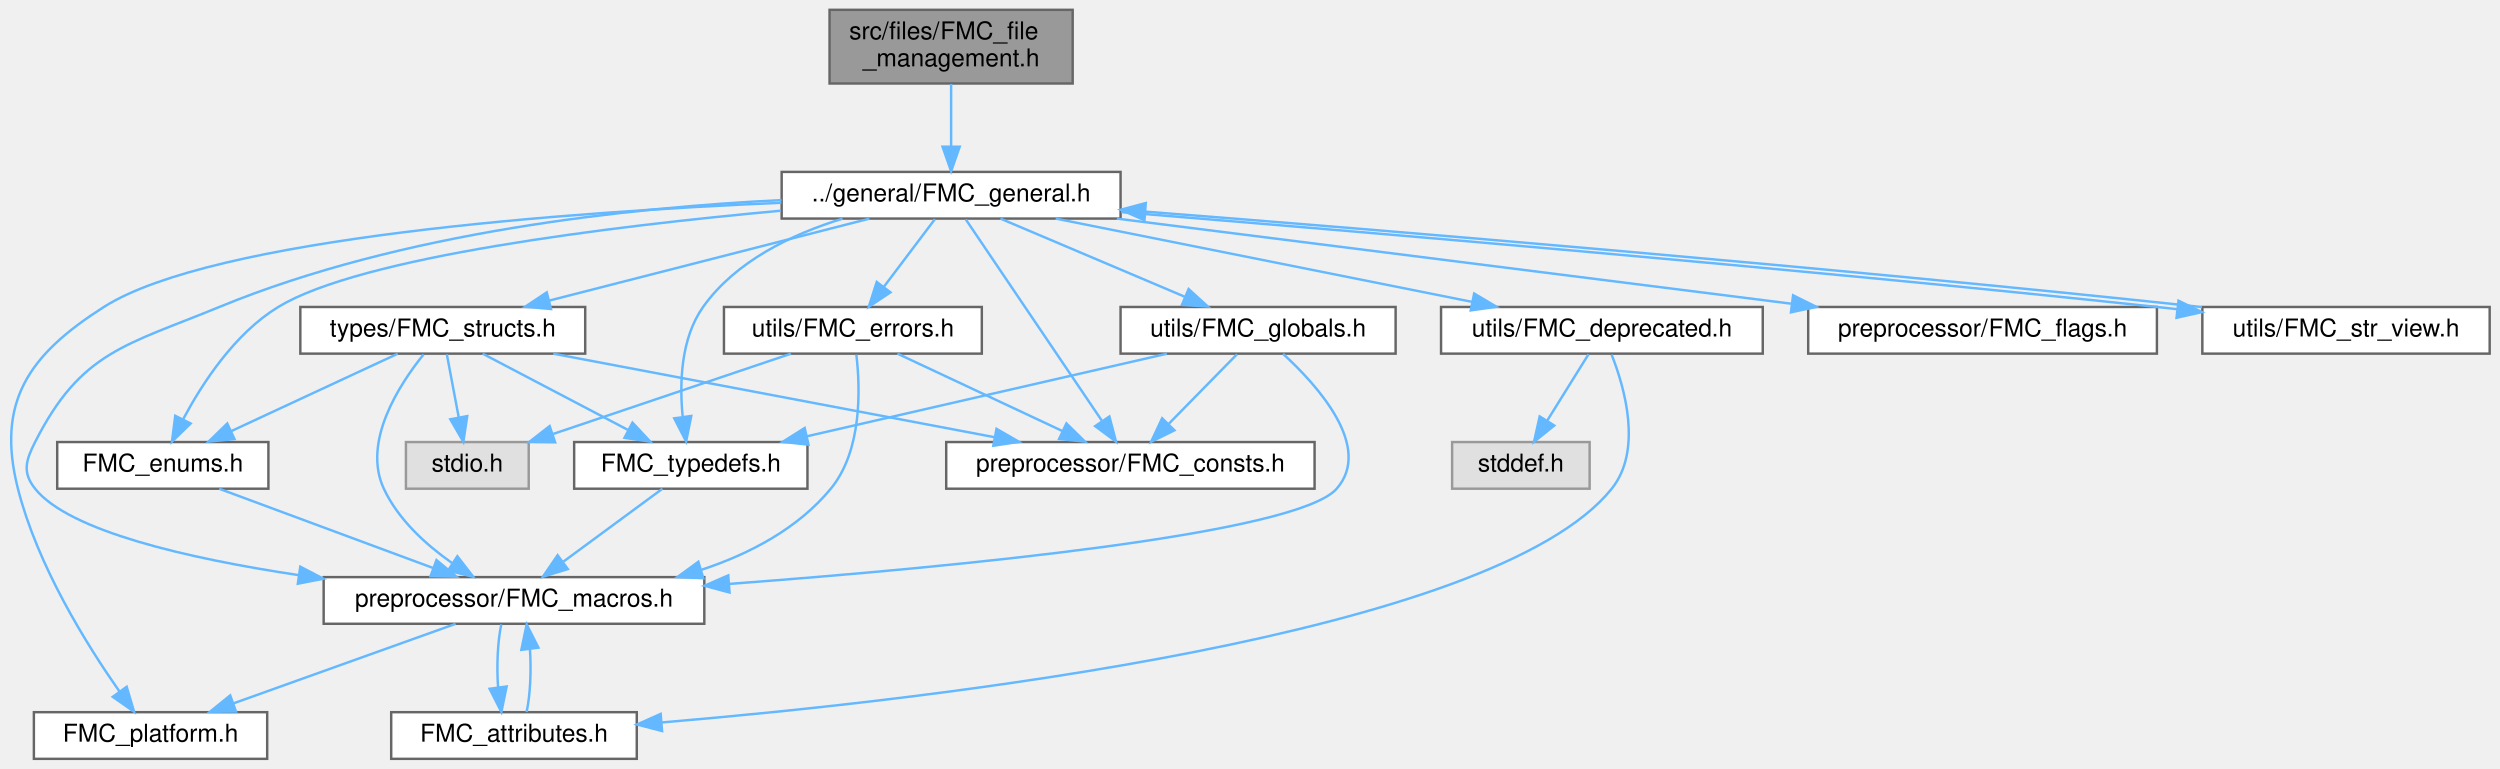
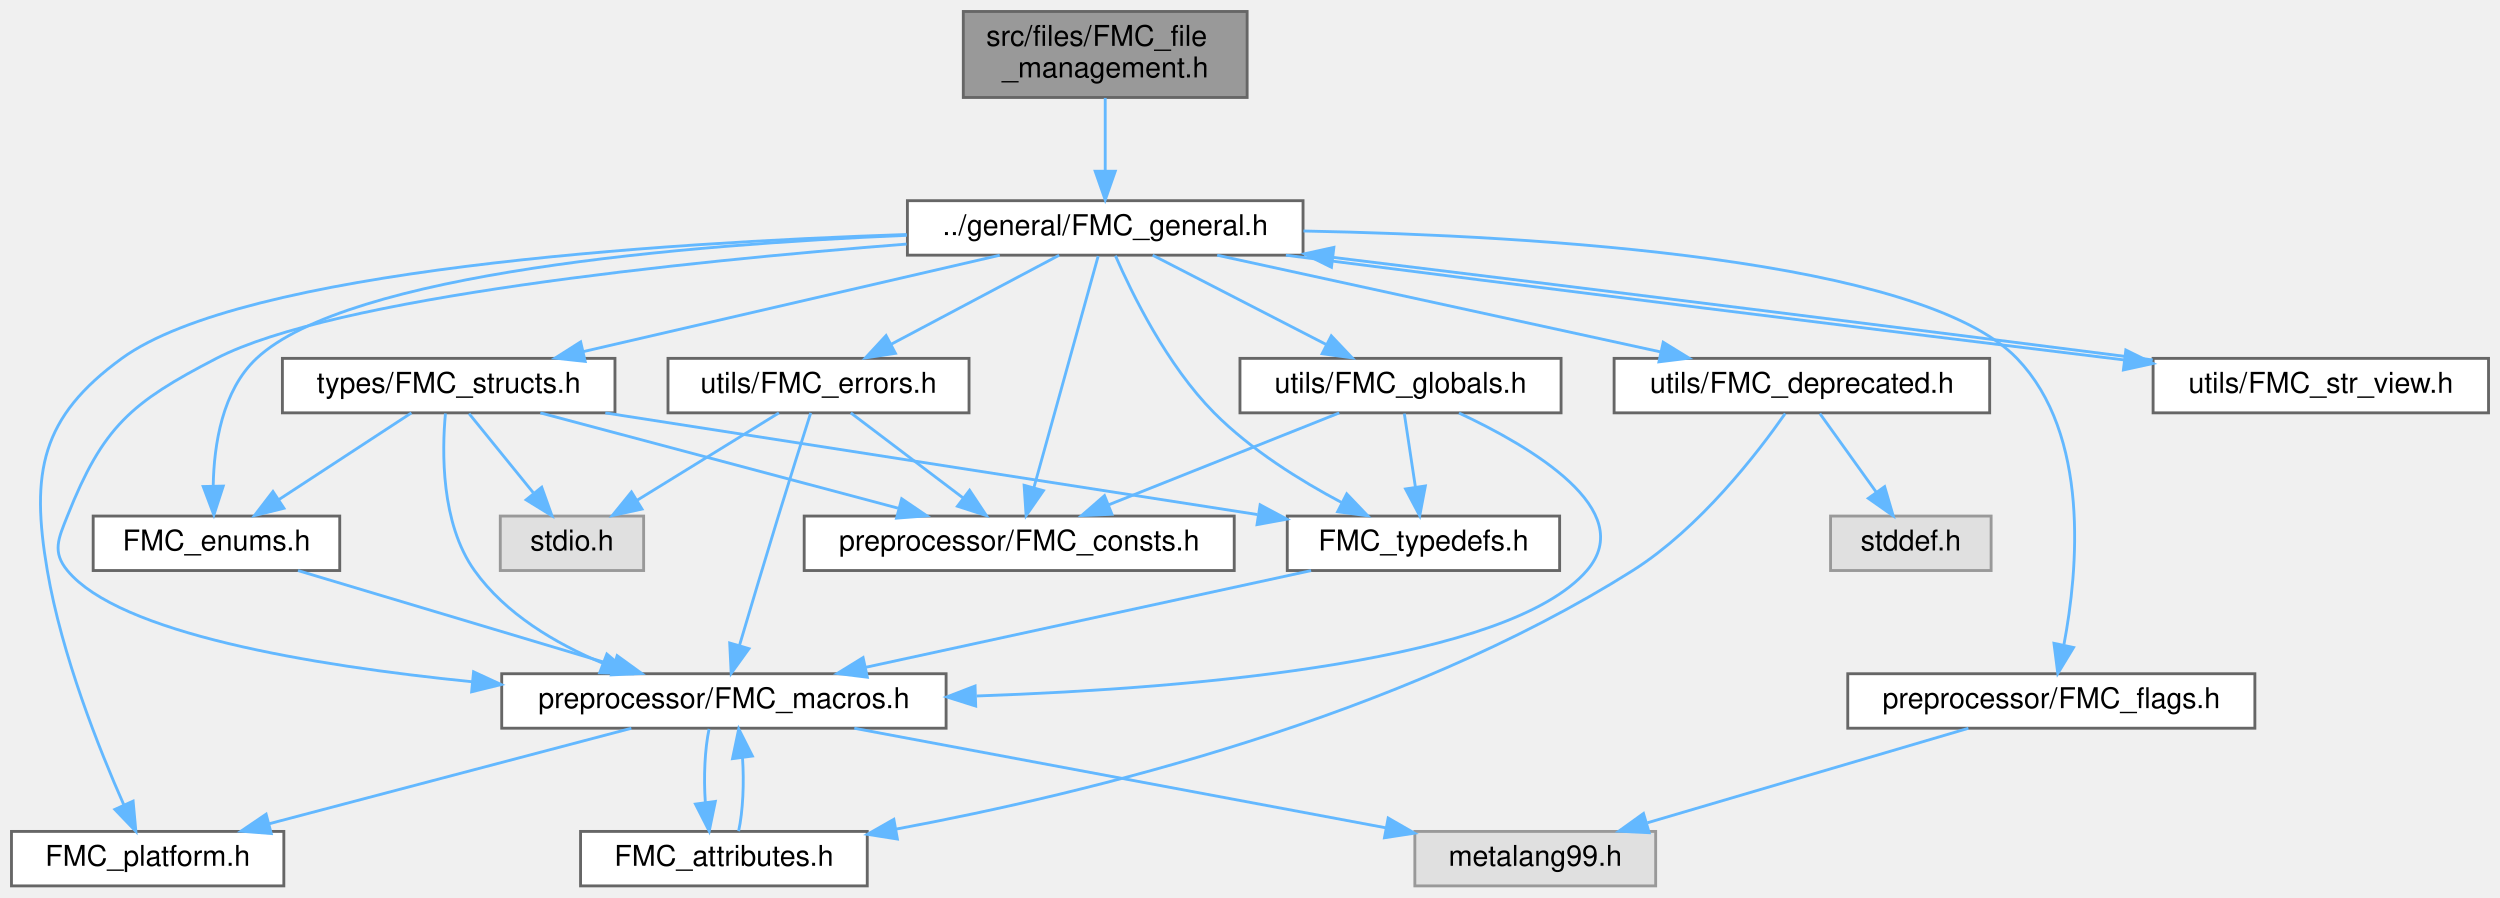
- <svg xmlns="http://www.w3.org/2000/svg" xmlns:xlink="http://www.w3.org/1999/xlink" width="1018pt" height="313pt" viewBox="0.00 0.00 1017.59 313.00">
+ <svg xmlns="http://www.w3.org/2000/svg" xmlns:xlink="http://www.w3.org/1999/xlink" width="872pt" height="313pt" viewBox="0.00 0.00 872.00 313.00">
  <g id="graph0" class="graph" transform="scale(1 1) rotate(0) translate(4 309)">
    <g id="node1" class="node">
      <g id="a_node1">
        <a xlink:title=" ">
-           <polygon fill="#999999" stroke="#666666" points="432.59,-305 333.59,-305 333.59,-275 432.59,-275 432.59,-305" />
-           <text text-anchor="start" x="341.59" y="-293" font-family="Helvetica,sans-Serif" font-size="10.00">src/files/FMC_file</text>
-           <text text-anchor="middle" x="383.09" y="-282" font-family="Helvetica,sans-Serif" font-size="10.00">_management.h</text>
+           <polygon fill="#999999" stroke="#666666" points="431,-305 332,-305 332,-275 431,-275 431,-305" />
+           <text text-anchor="start" x="340" y="-293" font-family="Helvetica,sans-Serif" font-size="10.00">src/files/FMC_file</text>
+           <text text-anchor="middle" x="381.5" y="-282" font-family="Helvetica,sans-Serif" font-size="10.00">_management.h</text>
        </a>
      </g>
    </g>
    <g id="node2" class="node">
      <g id="a_node2">
        <a xlink:href="../../d9/de1/FMC__general_8h.html" target="_top" xlink:title=" ">
-           <polygon fill="white" stroke="#666666" points="452.09,-239 314.09,-239 314.09,-220 452.09,-220 452.09,-239" />
-           <text text-anchor="middle" x="383.09" y="-227" font-family="Helvetica,sans-Serif" font-size="10.00">../general/FMC_general.h</text>
+           <polygon fill="white" stroke="#666666" points="450.5,-239 312.5,-239 312.5,-220 450.5,-220 450.5,-239" />
+           <text text-anchor="middle" x="381.5" y="-227" font-family="Helvetica,sans-Serif" font-size="10.00">../general/FMC_general.h</text>
        </a>
      </g>
    </g>
    <g id="edge1" class="edge">
-       <path fill="none" stroke="#63b8ff" d="M383.09,-274.84C383.09,-267.21 383.09,-257.7 383.09,-249.45" />
-       <polygon fill="#63b8ff" stroke="#63b8ff" points="386.59,-249.27 383.09,-239.27 379.59,-249.27 386.59,-249.27" />
+       <path fill="none" stroke="#63b8ff" d="M381.5,-274.84C381.5,-267.21 381.5,-257.7 381.5,-249.45" />
+       <polygon fill="#63b8ff" stroke="#63b8ff" points="385,-249.27 381.5,-239.27 378,-249.27 385,-249.27" />
    </g>
    <g id="node3" class="node">
      <g id="a_node3">
        <a xlink:href="../../d0/d28/FMC__macros_8h.html" target="_top" xlink:title=" ">
-           <polygon fill="white" stroke="#666666" points="282.59,-74 127.59,-74 127.59,-55 282.59,-55 282.59,-74" />
-           <text text-anchor="middle" x="205.09" y="-62" font-family="Helvetica,sans-Serif" font-size="10.00">preprocessor/FMC_macros.h</text>
+           <polygon fill="white" stroke="#666666" points="326,-74 171,-74 171,-55 326,-55 326,-74" />
+           <text text-anchor="middle" x="248.5" y="-62" font-family="Helvetica,sans-Serif" font-size="10.00">preprocessor/FMC_macros.h</text>
        </a>
      </g>
    </g>
    <g id="edge2" class="edge">
-       <path fill="none" stroke="#63b8ff" d="M314.04,-227.53C251.99,-224.51 159.46,-214.61 85.09,-184 46.86,-168.27 28.77,-165.87 10.09,-129 6.27,-121.47 4.82,-116.6 10.09,-110 23.88,-92.71 72.21,-81.61 117.31,-74.82" />
-       <polygon fill="#63b8ff" stroke="#63b8ff" points="118.07,-78.25 127.47,-73.35 117.07,-71.32 118.07,-78.25" />
+       <path fill="none" stroke="#63b8ff" d="M312.21,-223.87C233.97,-217.72 112.23,-205.1 71.5,-184 41.63,-168.53 31.94,-160.26 19.5,-129 16.38,-121.15 14.13,-116.52 19.5,-110 37.48,-88.18 103.97,-76.93 160.7,-71.2" />
+       <polygon fill="#63b8ff" stroke="#63b8ff" points="161.18,-74.67 170.8,-70.23 160.51,-67.7 161.18,-74.67" />
    </g>
    <g id="node4" class="node">
      <g id="a_node4">
        <a xlink:href="../../d7/dff/FMC__platform_8h.html" target="_top" xlink:title=" ">
-           <polygon fill="white" stroke="#666666" points="104.59,-19 9.59,-19 9.59,0 104.59,0 104.59,-19" />
-           <text text-anchor="middle" x="57.09" y="-7" font-family="Helvetica,sans-Serif" font-size="10.00">FMC_platform.h</text>
-         </a>
-       </g>
-     </g>
-     <g id="edge6" class="edge">
-       <path fill="none" stroke="#63b8ff" d="M313.97,-226.44C226.7,-222.67 82.56,-212.26 38.09,-184 7.38,-164.48 -5.86,-145.26 3.09,-110 11.07,-78.57 31.19,-46.32 44.49,-27.36" />
-       <polygon fill="#63b8ff" stroke="#63b8ff" points="47.38,-29.35 50.39,-19.19 41.7,-25.25 47.38,-29.35" />
+           <polygon fill="white" stroke="#666666" points="95,-19 0,-19 0,0 95,0 95,-19" />
+           <text text-anchor="middle" x="47.5" y="-7" font-family="Helvetica,sans-Serif" font-size="10.00">FMC_platform.h</text>
+         </a>
+       </g>
+     </g>
+     <g id="edge7" class="edge">
+       <path fill="none" stroke="#63b8ff" d="M312.22,-227.21C224.84,-224.31 80.86,-214.83 38.5,-184 10.31,-163.49 6.63,-144.36 12.5,-110 17.57,-80.32 30.57,-47.71 39.22,-28.19" />
+       <polygon fill="#63b8ff" stroke="#63b8ff" points="42.43,-29.57 43.39,-19.02 36.06,-26.67 42.43,-29.57" />
+     </g>
+     <g id="node7" class="node">
+       <g id="a_node7">
+         <a xlink:href="../../da/dd3/FMC__consts_8h.html" target="_top" xlink:title=" ">
+           <polygon fill="white" stroke="#666666" points="426.5,-129 276.5,-129 276.5,-110 426.5,-110 426.5,-129" />
+           <text text-anchor="middle" x="351.5" y="-117" font-family="Helvetica,sans-Serif" font-size="10.00">preprocessor/FMC_consts.h</text>
+         </a>
+       </g>
+     </g>
+     <g id="edge8" class="edge">
+       <path fill="none" stroke="#63b8ff" d="M379.04,-219.66C374.16,-202.09 363.15,-162.45 356.63,-138.95" />
+       <polygon fill="#63b8ff" stroke="#63b8ff" points="359.95,-137.86 353.91,-129.16 353.21,-139.73 359.95,-137.86" />
+     </g>
+     <g id="node8" class="node">
+       <g id="a_node8">
+         <a xlink:href="../../d5/de5/FMC__structs_8h.html" target="_top" xlink:title=" ">
+           <polygon fill="white" stroke="#666666" points="210.5,-184 94.5,-184 94.5,-165 210.5,-165 210.5,-184" />
+           <text text-anchor="middle" x="152.5" y="-172" font-family="Helvetica,sans-Serif" font-size="10.00">types/FMC_structs.h</text>
+         </a>
+       </g>
+     </g>
+     <g id="edge9" class="edge">
+       <path fill="none" stroke="#63b8ff" d="M344.71,-219.98C305.26,-210.86 242.52,-196.33 199.52,-186.38" />
+       <polygon fill="#63b8ff" stroke="#63b8ff" points="200.11,-182.93 189.58,-184.08 198.53,-189.75 200.11,-182.93" />
+     </g>
+     <g id="node10" class="node">
+       <g id="a_node10">
+         <a xlink:href="../../d6/d25/FMC__enums_8h.html" target="_top" xlink:title=" ">
+           <polygon fill="white" stroke="#666666" points="114.5,-129 28.5,-129 28.5,-110 114.5,-110 114.5,-129" />
+           <text text-anchor="middle" x="71.5" y="-117" font-family="Helvetica,sans-Serif" font-size="10.00">FMC_enums.h</text>
+         </a>
+       </g>
+     </g>
+     <g id="edge20" class="edge">
+       <path fill="none" stroke="#63b8ff" d="M312.27,-226.92C235.25,-223.68 117.44,-213.85 85.5,-184 73.52,-172.81 70.63,-153.89 70.37,-139.6" />
+       <polygon fill="#63b8ff" stroke="#63b8ff" points="73.87,-139.45 70.6,-129.38 66.87,-139.3 73.87,-139.45" />
+     </g>
+     <g id="node11" class="node">
+       <g id="a_node11">
+         <a xlink:href="../../df/df8/FMC__typedefs_8h.html" target="_top" xlink:title=" ">
+           <polygon fill="white" stroke="#666666" points="540,-129 445,-129 445,-110 540,-110 540,-129" />
+           <text text-anchor="middle" x="492.5" y="-117" font-family="Helvetica,sans-Serif" font-size="10.00">FMC_typedefs.h</text>
+         </a>
+       </g>
+     </g>
+     <g id="edge19" class="edge">
+       <path fill="none" stroke="#63b8ff" d="M385.06,-219.81C390.77,-206.69 403.03,-181.6 419.5,-165 432.28,-152.12 449.49,-141.39 464,-133.7" />
+       <polygon fill="#63b8ff" stroke="#63b8ff" points="465.74,-136.75 473.06,-129.09 462.56,-130.51 465.74,-136.75" />
+     </g>
+     <g id="node12" class="node">
+       <g id="a_node12">
+         <a xlink:href="../../d2/d5e/FMC__flags_8h.html" target="_top" xlink:title=" ">
+           <polygon fill="white" stroke="#666666" points="782.5,-74 640.5,-74 640.5,-55 782.5,-55 782.5,-74" />
+           <text text-anchor="middle" x="711.5" y="-62" font-family="Helvetica,sans-Serif" font-size="10.00">preprocessor/FMC_flags.h</text>
+         </a>
+       </g>
+     </g>
+     <g id="edge17" class="edge">
+       <path fill="none" stroke="#63b8ff" d="M450.64,-228.43C533.75,-226.78 666.2,-218.59 699.5,-184 725.11,-157.4 720.83,-110.25 715.9,-84.16" />
+       <polygon fill="#63b8ff" stroke="#63b8ff" points="719.26,-83.15 713.76,-74.1 712.42,-84.61 719.26,-83.15" />
+     </g>
+     <g id="node13" class="node">
+       <g id="a_node13">
+         <a xlink:href="../../dd/ddf/FMC__errors_8h.html" target="_top" xlink:title=" ">
+           <polygon fill="white" stroke="#666666" points="334,-184 229,-184 229,-165 334,-165 334,-184" />
+           <text text-anchor="middle" x="281.5" y="-172" font-family="Helvetica,sans-Serif" font-size="10.00">utils/FMC_errors.h</text>
+         </a>
+       </g>
+     </g>
+     <g id="edge21" class="edge">
+       <path fill="none" stroke="#63b8ff" d="M365.43,-219.98C349.64,-211.61 325.28,-198.7 306.87,-188.95" />
+       <polygon fill="#63b8ff" stroke="#63b8ff" points="308.33,-185.76 297.86,-184.17 305.06,-191.95 308.33,-185.76" />
+     </g>
+     <g id="node14" class="node">
+       <g id="a_node14">
+         <a xlink:href="../../de/d86/FMC__globals_8h.html" target="_top" xlink:title=" ">
+           <polygon fill="white" stroke="#666666" points="540.5,-184 428.5,-184 428.5,-165 540.5,-165 540.5,-184" />
+           <text text-anchor="middle" x="484.5" y="-172" font-family="Helvetica,sans-Serif" font-size="10.00">utils/FMC_globals.h</text>
+         </a>
+       </g>
+     </g>
+     <g id="edge25" class="edge">
+       <path fill="none" stroke="#63b8ff" d="M398.05,-219.98C414.39,-211.57 439.63,-198.59 458.63,-188.81" />
+       <polygon fill="#63b8ff" stroke="#63b8ff" points="460.36,-191.86 467.65,-184.17 457.16,-185.63 460.36,-191.86" />
+     </g>
+     <g id="node15" class="node">
+       <g id="a_node15">
+         <a xlink:href="../../d4/d06/FMC__deprecated_8h.html" target="_top" xlink:title=" ">
+           <polygon fill="white" stroke="#666666" points="690,-184 559,-184 559,-165 690,-165 690,-184" />
+           <text text-anchor="middle" x="624.5" y="-172" font-family="Helvetica,sans-Serif" font-size="10.00">utils/FMC_deprecated.h</text>
+         </a>
+       </g>
+     </g>
+     <g id="edge29" class="edge">
+       <path fill="none" stroke="#63b8ff" d="M420.54,-219.98C462.58,-210.82 529.54,-196.21 575.18,-186.26" />
+       <polygon fill="#63b8ff" stroke="#63b8ff" points="576.13,-189.63 585.15,-184.08 574.64,-182.79 576.13,-189.63" />
+     </g>
+     <g id="node17" class="node">
+       <g id="a_node17">
+         <a xlink:href="../../da/d45/FMC__str__view_8h.html" target="_top" xlink:title=" ">
+           <polygon fill="white" stroke="#666666" points="864,-184 747,-184 747,-165 864,-165 864,-184" />
+           <text text-anchor="middle" x="805.5" y="-172" font-family="Helvetica,sans-Serif" font-size="10.00">utils/FMC_str_view.h</text>
+         </a>
+       </g>
+     </g>
+     <g id="edge32" class="edge">
+       <path fill="none" stroke="#63b8ff" d="M444.51,-219.98C522.88,-209.91 656.04,-193.27 736.91,-183.45" />
+       <polygon fill="#63b8ff" stroke="#63b8ff" points="737.49,-186.91 746.99,-182.23 736.64,-179.96 737.49,-186.91" />
+     </g>
+     <g id="edge3" class="edge">
+       <path fill="none" stroke="#63b8ff" d="M216.21,-54.98C181.88,-45.93 127.44,-31.58 89.73,-21.64" />
+       <polygon fill="#63b8ff" stroke="#63b8ff" points="90.61,-18.25 80.05,-19.08 88.82,-25.02 90.61,-18.25" />
+     </g>
+     <g id="node5" class="node">
+       <g id="a_node5">
+         <a xlink:title=" ">
+           <polygon fill="#e0e0e0" stroke="#999999" points="573.5,-19 489.5,-19 489.5,0 573.5,0 573.5,-19" />
+           <text text-anchor="middle" x="531.5" y="-7" font-family="Helvetica,sans-Serif" font-size="10.00">metalang99.h</text>
+         </a>
+       </g>
+     </g>
+     <g id="edge4" class="edge">
+       <path fill="none" stroke="#63b8ff" d="M293.97,-54.98C344.61,-45.5 426.32,-30.2 479.47,-20.24" />
+       <polygon fill="#63b8ff" stroke="#63b8ff" points="480.19,-23.67 489.38,-18.39 478.9,-16.79 480.19,-23.67" />
    </g>
    <g id="node6" class="node">
      <g id="a_node6">
-         <a xlink:href="../../da/dd3/FMC__consts_8h.html" target="_top" xlink:title=" ">
-           <polygon fill="white" stroke="#666666" points="531.09,-129 381.09,-129 381.09,-110 531.09,-110 531.09,-129" />
-           <text text-anchor="middle" x="456.09" y="-117" font-family="Helvetica,sans-Serif" font-size="10.00">preprocessor/FMC_consts.h</text>
-         </a>
-       </g>
-     </g>
-     <g id="edge7" class="edge">
-       <path fill="none" stroke="#63b8ff" d="M389.06,-219.66C401.15,-201.77 428.71,-161 444.47,-137.69" />
-       <polygon fill="#63b8ff" stroke="#63b8ff" points="447.54,-139.4 450.24,-129.16 441.74,-135.48 447.54,-139.4" />
-     </g>
-     <g id="node7" class="node">
-       <g id="a_node7">
-         <a xlink:href="../../d5/de5/FMC__structs_8h.html" target="_top" xlink:title=" ">
-           <polygon fill="white" stroke="#666666" points="234.09,-184 118.09,-184 118.09,-165 234.09,-165 234.09,-184" />
-           <text text-anchor="middle" x="176.09" y="-172" font-family="Helvetica,sans-Serif" font-size="10.00">types/FMC_structs.h</text>
-         </a>
-       </g>
-     </g>
-     <g id="edge8" class="edge">
-       <path fill="none" stroke="#63b8ff" d="M349.83,-219.98C314.48,-210.93 258.42,-196.58 219.58,-186.64" />
-       <polygon fill="#63b8ff" stroke="#63b8ff" points="220.16,-183.17 209.61,-184.08 218.43,-189.95 220.16,-183.17" />
+         <a xlink:href="../../d1/d2e/FMC__attributes_8h.html" target="_top" xlink:title=" ">
+           <polygon fill="white" stroke="#666666" points="298.5,-19 198.5,-19 198.5,0 298.5,0 298.5,-19" />
+           <text text-anchor="middle" x="248.5" y="-7" font-family="Helvetica,sans-Serif" font-size="10.00">FMC_attributes.h</text>
+         </a>
+       </g>
+     </g>
+     <g id="edge5" class="edge">
+       <path fill="none" stroke="#63b8ff" d="M243.33,-54.75C241.84,-47.8 241.4,-37.85 242.02,-29.13" />
+       <polygon fill="#63b8ff" stroke="#63b8ff" points="245.51,-29.47 243.37,-19.09 238.57,-28.53 245.51,-29.47" />
+     </g>
+     <g id="edge6" class="edge">
+       <path fill="none" stroke="#63b8ff" d="M253.63,-19.09C255.14,-25.99 255.59,-35.93 254.99,-44.66" />
+       <polygon fill="#63b8ff" stroke="#63b8ff" points="251.5,-44.38 253.67,-54.75 258.44,-45.29 251.5,-44.38" />
+     </g>
+     <g id="edge12" class="edge">
+       <path fill="none" stroke="#63b8ff" d="M151.37,-164.79C150.15,-151.63 149.74,-126.5 161.5,-110 172.29,-94.87 189.76,-84.54 206.23,-77.68" />
+       <polygon fill="#63b8ff" stroke="#63b8ff" points="207.67,-80.87 215.76,-74.02 205.17,-74.34 207.67,-80.87" />
+     </g>
+     <g id="edge11" class="edge">
+       <path fill="none" stroke="#63b8ff" d="M184.47,-164.98C218.32,-155.97 271.9,-141.7 309.21,-131.76" />
+       <polygon fill="#63b8ff" stroke="#63b8ff" points="310.51,-135.04 319.28,-129.08 308.71,-128.27 310.51,-135.04" />
    </g>
    <g id="node9" class="node">
      <g id="a_node9">
-         <a xlink:href="../../d6/d25/FMC__enums_8h.html" target="_top" xlink:title=" ">
-           <polygon fill="white" stroke="#666666" points="105.09,-129 19.09,-129 19.09,-110 105.09,-110 105.09,-129" />
-           <text text-anchor="middle" x="62.09" y="-117" font-family="Helvetica,sans-Serif" font-size="10.00">FMC_enums.h</text>
-         </a>
-       </g>
+         <a xlink:title=" ">
+           <polygon fill="#e0e0e0" stroke="#999999" points="220.5,-129 170.5,-129 170.5,-110 220.5,-110 220.5,-129" />
+           <text text-anchor="middle" x="195.5" y="-117" font-family="Helvetica,sans-Serif" font-size="10.00">stdio.h</text>
+         </a>
+       </g>
+     </g>
+     <g id="edge10" class="edge">
+       <path fill="none" stroke="#63b8ff" d="M159.6,-164.75C165.67,-157.26 174.59,-146.28 182.01,-137.13" />
+       <polygon fill="#63b8ff" stroke="#63b8ff" points="184.95,-139.06 188.53,-129.09 179.51,-134.65 184.95,-139.06" />
+     </g>
+     <g id="edge13" class="edge">
+       <path fill="none" stroke="#63b8ff" d="M139.49,-164.98C127.04,-156.84 108.04,-144.41 93.29,-134.76" />
+       <polygon fill="#63b8ff" stroke="#63b8ff" points="95.04,-131.72 84.75,-129.17 91.2,-137.57 95.04,-131.72" />
+     </g>
+     <g id="edge15" class="edge">
+       <path fill="none" stroke="#63b8ff" d="M207.13,-164.98C269.45,-155.27 370.95,-139.45 434.6,-129.52" />
+       <polygon fill="#63b8ff" stroke="#63b8ff" points="435.53,-132.92 444.87,-127.92 434.45,-126.01 435.53,-132.92" />
+     </g>
+     <g id="edge14" class="edge">
+       <path fill="none" stroke="#63b8ff" d="M99.94,-109.98C129.78,-101.05 176.88,-86.94 210.03,-77.02" />
+       <polygon fill="#63b8ff" stroke="#63b8ff" points="211.26,-80.3 219.84,-74.08 209.26,-73.6 211.26,-80.3" />
+     </g>
+     <g id="edge16" class="edge">
+       <path fill="none" stroke="#63b8ff" d="M453.3,-109.98C411.09,-100.82 343.85,-86.21 298.02,-76.26" />
+       <polygon fill="#63b8ff" stroke="#63b8ff" points="298.53,-72.78 288.01,-74.08 297.04,-79.63 298.53,-72.78" />
    </g>
    <g id="edge18" class="edge">
-       <path fill="none" stroke="#63b8ff" d="M313.84,-223.21C244.23,-216.85 142.58,-204.41 109.09,-184 91.39,-173.21 78.21,-153.03 70.38,-138.31" />
-       <polygon fill="#63b8ff" stroke="#63b8ff" points="73.42,-136.56 65.82,-129.17 67.15,-139.68 73.42,-136.56" />
-     </g>
-     <g id="node10" class="node">
-       <g id="a_node10">
-         <a xlink:href="../../df/df8/FMC__typedefs_8h.html" target="_top" xlink:title=" ">
-           <polygon fill="white" stroke="#666666" points="324.59,-129 229.59,-129 229.59,-110 324.59,-110 324.59,-129" />
-           <text text-anchor="middle" x="277.09" y="-117" font-family="Helvetica,sans-Serif" font-size="10.00">FMC_typedefs.h</text>
-         </a>
-       </g>
-     </g>
-     <g id="edge17" class="edge">
-       <path fill="none" stroke="#63b8ff" d="M338.87,-219.96C318.23,-213.61 295.34,-202.67 282.09,-184 272.99,-171.18 272.45,-153.01 273.78,-139.39" />
-       <polygon fill="#63b8ff" stroke="#63b8ff" points="277.28,-139.62 275.18,-129.24 270.35,-138.66 277.28,-139.62" />
-     </g>
-     <g id="node11" class="node">
-       <g id="a_node11">
-         <a xlink:href="../../d2/d5e/FMC__flags_8h.html" target="_top" xlink:title=" ">
-           <polygon fill="white" stroke="#666666" points="874.09,-184 732.09,-184 732.09,-165 874.09,-165 874.09,-184" />
-           <text text-anchor="middle" x="803.09" y="-172" font-family="Helvetica,sans-Serif" font-size="10.00">preprocessor/FMC_flags.h</text>
-         </a>
-       </g>
-     </g>
-     <g id="edge16" class="edge">
-       <path fill="none" stroke="#63b8ff" d="M450.57,-219.98C525.47,-210.53 646.16,-195.3 725.06,-185.35" />
-       <polygon fill="#63b8ff" stroke="#63b8ff" points="725.94,-188.76 735.43,-184.04 725.07,-181.82 725.94,-188.76" />
-     </g>
-     <g id="node12" class="node">
-       <g id="a_node12">
-         <a xlink:href="../../dd/ddf/FMC__errors_8h.html" target="_top" xlink:title=" ">
-           <polygon fill="white" stroke="#666666" points="395.59,-184 290.59,-184 290.59,-165 395.59,-165 395.59,-184" />
-           <text text-anchor="middle" x="343.09" y="-172" font-family="Helvetica,sans-Serif" font-size="10.00">utils/FMC_errors.h</text>
-         </a>
-       </g>
-     </g>
-     <g id="edge19" class="edge">
-       <path fill="none" stroke="#63b8ff" d="M376.48,-219.75C370.83,-212.26 362.54,-201.28 355.64,-192.13" />
-       <polygon fill="#63b8ff" stroke="#63b8ff" points="358.39,-189.96 349.57,-184.09 352.8,-194.18 358.39,-189.96" />
-     </g>
-     <g id="node13" class="node">
-       <g id="a_node13">
-         <a xlink:href="../../de/d86/FMC__globals_8h.html" target="_top" xlink:title=" ">
-           <polygon fill="white" stroke="#666666" points="564.09,-184 452.09,-184 452.09,-165 564.09,-165 564.09,-184" />
-           <text text-anchor="middle" x="508.09" y="-172" font-family="Helvetica,sans-Serif" font-size="10.00">utils/FMC_globals.h</text>
-         </a>
-       </g>
+       <path fill="none" stroke="#63b8ff" d="M682.58,-54.98C652.23,-46.05 604.33,-31.94 570.62,-22.02" />
+       <polygon fill="#63b8ff" stroke="#63b8ff" points="571.23,-18.55 560.65,-19.08 569.25,-25.26 571.23,-18.55" />
+     </g>
+     <g id="edge24" class="edge">
+       <path fill="none" stroke="#63b8ff" d="M278.78,-164.98C275.93,-156.03 271.35,-141.54 267.5,-129 262.85,-113.85 257.71,-96.63 253.95,-83.95" />
+       <polygon fill="#63b8ff" stroke="#63b8ff" points="257.24,-82.74 251.04,-74.14 250.52,-84.72 257.24,-82.74" />
    </g>
    <g id="edge23" class="edge">
-       <path fill="none" stroke="#63b8ff" d="M403.17,-219.98C423.46,-211.38 455.04,-197.99 478.26,-188.15" />
-       <polygon fill="#63b8ff" stroke="#63b8ff" points="479.8,-191.3 487.64,-184.17 477.07,-184.85 479.8,-191.3" />
-     </g>
-     <g id="node14" class="node">
-       <g id="a_node14">
-         <a xlink:href="../../d4/d06/FMC__deprecated_8h.html" target="_top" xlink:title=" ">
-           <polygon fill="white" stroke="#666666" points="713.59,-184 582.59,-184 582.59,-165 713.59,-165 713.59,-184" />
-           <text text-anchor="middle" x="648.09" y="-172" font-family="Helvetica,sans-Serif" font-size="10.00">utils/FMC_deprecated.h</text>
-         </a>
-       </g>
+       <path fill="none" stroke="#63b8ff" d="M292.75,-164.98C303.3,-157 319.3,-144.88 331.94,-135.31" />
+       <polygon fill="#63b8ff" stroke="#63b8ff" points="334.19,-138 340.05,-129.17 329.96,-132.42 334.19,-138" />
+     </g>
+     <g id="edge22" class="edge">
+       <path fill="none" stroke="#63b8ff" d="M267.68,-164.98C254.35,-156.77 233.92,-144.18 218.19,-134.49" />
+       <polygon fill="#63b8ff" stroke="#63b8ff" points="219.92,-131.44 209.57,-129.17 216.25,-137.4 219.92,-131.44" />
    </g>
    <g id="edge27" class="edge">
-       <path fill="none" stroke="#63b8ff" d="M425.67,-219.98C471.79,-210.76 545.45,-196.03 595.24,-186.07" />
-       <polygon fill="#63b8ff" stroke="#63b8ff" points="596.06,-189.48 605.18,-184.08 594.69,-182.61 596.06,-189.48" />
+       <path fill="none" stroke="#63b8ff" d="M504.89,-164.93C530.12,-153.15 567.64,-131.02 549.5,-110 522.41,-78.62 415.4,-68.99 336.64,-66.24" />
+       <polygon fill="#63b8ff" stroke="#63b8ff" points="336.32,-62.72 326.22,-65.91 336.1,-69.72 336.32,-62.72" />
+     </g>
+     <g id="edge28" class="edge">
+       <path fill="none" stroke="#63b8ff" d="M463.13,-164.98C441.35,-156.3 407.34,-142.75 382.58,-132.88" />
+       <polygon fill="#63b8ff" stroke="#63b8ff" points="383.84,-129.62 373.26,-129.17 381.25,-136.12 383.84,-129.62" />
+     </g>
+     <g id="edge26" class="edge">
+       <path fill="none" stroke="#63b8ff" d="M485.82,-164.75C486.87,-157.8 488.37,-147.85 489.69,-139.13" />
+       <polygon fill="#63b8ff" stroke="#63b8ff" points="493.17,-139.5 491.2,-129.09 486.25,-138.45 493.17,-139.5" />
+     </g>
+     <g id="edge30" class="edge">
+       <path fill="none" stroke="#63b8ff" d="M618.68,-164.76C609.15,-151.12 588.91,-124.78 565.5,-110 484.54,-58.89 375.31,-32.23 308.49,-19.8" />
+       <polygon fill="#63b8ff" stroke="#63b8ff" points="309.01,-16.34 298.55,-17.99 307.77,-23.22 309.01,-16.34" />
    </g>
    <g id="node16" class="node">
      <g id="a_node16">
-         <a xlink:href="../../da/d45/FMC__str__view_8h.html" target="_top" xlink:title=" ">
-           <polygon fill="white" stroke="#666666" points="1009.59,-184 892.59,-184 892.59,-165 1009.59,-165 1009.59,-184" />
-           <text text-anchor="middle" x="951.09" y="-172" font-family="Helvetica,sans-Serif" font-size="10.00">utils/FMC_str_view.h</text>
-         </a>
-       </g>
-     </g>
-     <g id="edge30" class="edge">
-       <path fill="none" stroke="#63b8ff" d="M452.36,-222.62C547.52,-214.81 723.74,-200.08 874.09,-184 876.77,-183.71 879.51,-183.41 882.28,-183.1" />
-       <polygon fill="#63b8ff" stroke="#63b8ff" points="882.88,-186.55 892.41,-181.92 882.08,-179.6 882.88,-186.55" />
-     </g>
-     <g id="edge3" class="edge">
-       <path fill="none" stroke="#63b8ff" d="M181.31,-54.98C156.86,-46.23 118.55,-32.51 90.94,-22.62" />
-       <polygon fill="#63b8ff" stroke="#63b8ff" points="91.89,-19.25 81.3,-19.17 89.53,-25.84 91.89,-19.25" />
-     </g>
-     <g id="node5" class="node">
-       <g id="a_node5">
-         <a xlink:href="../../d1/d2e/FMC__attributes_8h.html" target="_top" xlink:title=" ">
-           <polygon fill="white" stroke="#666666" points="255.09,-19 155.09,-19 155.09,0 255.09,0 255.09,-19" />
-           <text text-anchor="middle" x="205.09" y="-7" font-family="Helvetica,sans-Serif" font-size="10.00">FMC_attributes.h</text>
-         </a>
-       </g>
-     </g>
-     <g id="edge4" class="edge">
-       <path fill="none" stroke="#63b8ff" d="M199.92,-54.75C198.43,-47.8 197.99,-37.85 198.61,-29.13" />
-       <polygon fill="#63b8ff" stroke="#63b8ff" points="202.1,-29.47 199.96,-19.09 195.16,-28.53 202.1,-29.47" />
-     </g>
-     <g id="edge5" class="edge">
-       <path fill="none" stroke="#63b8ff" d="M210.22,-19.09C211.73,-25.99 212.18,-35.93 211.58,-44.66" />
-       <polygon fill="#63b8ff" stroke="#63b8ff" points="208.09,-44.38 210.25,-54.75 215.03,-45.29 208.09,-44.38" />
-     </g>
-     <g id="edge11" class="edge">
-       <path fill="none" stroke="#63b8ff" d="M168.29,-164.7C158.29,-152.29 143.23,-129.01 152.09,-110 157.92,-97.49 169.18,-87.25 179.83,-79.76" />
-       <polygon fill="#63b8ff" stroke="#63b8ff" points="182.03,-82.51 188.5,-74.13 178.21,-76.64 182.03,-82.51" />
-     </g>
-     <g id="edge10" class="edge">
-       <path fill="none" stroke="#63b8ff" d="M221.08,-164.98C270.02,-155.72 348.29,-140.9 400.91,-130.94" />
-       <polygon fill="#63b8ff" stroke="#63b8ff" points="401.57,-134.38 410.75,-129.08 400.27,-127.5 401.57,-134.38" />
-     </g>
-     <g id="node8" class="node">
-       <g id="a_node8">
-         <a xlink:title=" ">
-           <polygon fill="#e0e0e0" stroke="#999999" points="211.09,-129 161.09,-129 161.09,-110 211.09,-110 211.09,-129" />
-           <text text-anchor="middle" x="186.09" y="-117" font-family="Helvetica,sans-Serif" font-size="10.00">stdio.h</text>
-         </a>
-       </g>
-     </g>
-     <g id="edge9" class="edge">
-       <path fill="none" stroke="#63b8ff" d="M177.74,-164.75C179.05,-157.8 180.93,-147.85 182.57,-139.13" />
-       <polygon fill="#63b8ff" stroke="#63b8ff" points="186.05,-139.56 184.47,-129.09 179.17,-138.27 186.05,-139.56" />
-     </g>
-     <g id="edge12" class="edge">
-       <path fill="none" stroke="#63b8ff" d="M157.77,-164.98C139.43,-156.46 110.98,-143.23 89.86,-133.41" />
-       <polygon fill="#63b8ff" stroke="#63b8ff" points="91.28,-130.21 80.74,-129.17 88.33,-136.56 91.28,-130.21" />
-     </g>
-     <g id="edge14" class="edge">
-       <path fill="none" stroke="#63b8ff" d="M192.32,-164.98C208.27,-156.61 232.87,-143.7 251.47,-133.95" />
-       <polygon fill="#63b8ff" stroke="#63b8ff" points="253.34,-136.92 260.57,-129.17 250.08,-130.72 253.34,-136.92" />
-     </g>
-     <g id="edge13" class="edge">
-       <path fill="none" stroke="#63b8ff" d="M85.06,-109.98C108.59,-101.27 145.38,-87.63 172.03,-77.75" />
-       <polygon fill="#63b8ff" stroke="#63b8ff" points="173.53,-80.93 181.7,-74.17 171.1,-74.36 173.53,-80.93" />
-     </g>
-     <g id="edge15" class="edge">
-       <path fill="none" stroke="#63b8ff" d="M265.52,-109.98C254.67,-102 238.21,-89.88 225.21,-80.31" />
-       <polygon fill="#63b8ff" stroke="#63b8ff" points="227,-77.28 216.87,-74.17 222.85,-82.92 227,-77.28" />
-     </g>
-     <g id="edge22" class="edge">
-       <path fill="none" stroke="#63b8ff" d="M344.5,-164.57C346.09,-151.13 346.98,-125.63 334.09,-110 320.75,-93.82 301.21,-83.51 281.35,-76.95" />
-       <polygon fill="#63b8ff" stroke="#63b8ff" points="282.19,-73.54 271.61,-74.01 280.17,-80.25 282.19,-73.54" />
-     </g>
-     <g id="edge21" class="edge">
-       <path fill="none" stroke="#63b8ff" d="M361.24,-164.98C379.34,-156.5 407.37,-143.35 428.28,-133.54" />
-       <polygon fill="#63b8ff" stroke="#63b8ff" points="430.04,-136.59 437.6,-129.17 427.06,-130.25 430.04,-136.59" />
-     </g>
-     <g id="edge20" class="edge">
-       <path fill="none" stroke="#63b8ff" d="M317.86,-164.98C291.66,-156.14 250.45,-142.23 221.09,-132.32" />
-       <polygon fill="#63b8ff" stroke="#63b8ff" points="221.85,-128.88 211.25,-128.99 219.61,-135.51 221.85,-128.88" />
-     </g>
-     <g id="edge25" class="edge">
-       <path fill="none" stroke="#63b8ff" d="M518.28,-164.89C532.47,-151.87 554.89,-126.9 540.09,-110 523.96,-91.58 386.44,-78.26 292.69,-71.23" />
-       <polygon fill="#63b8ff" stroke="#63b8ff" points="292.86,-67.73 282.63,-70.48 292.34,-74.71 292.86,-67.73" />
-     </g>
-     <g id="edge26" class="edge">
-       <path fill="none" stroke="#63b8ff" d="M499.5,-164.75C491.93,-157.03 480.71,-145.6 471.57,-136.28" />
-       <polygon fill="#63b8ff" stroke="#63b8ff" points="474.02,-133.78 464.52,-129.09 469.02,-138.68 474.02,-133.78" />
-     </g>
-     <g id="edge24" class="edge">
-       <path fill="none" stroke="#63b8ff" d="M470.97,-164.98C431.1,-155.84 367.63,-141.27 324.25,-131.32" />
-       <polygon fill="#63b8ff" stroke="#63b8ff" points="325.02,-127.91 314.49,-129.08 323.46,-134.73 325.02,-127.91" />
-     </g>
-     <g id="edge28" class="edge">
-       <path fill="none" stroke="#63b8ff" d="M652.05,-164.58C657.34,-151.16 664.67,-125.68 652.09,-110 604.22,-50.3 375.61,-24.13 265.13,-14.81" />
-       <polygon fill="#63b8ff" stroke="#63b8ff" points="265.39,-11.32 255.14,-13.99 264.82,-18.3 265.39,-11.32" />
-     </g>
-     <g id="node15" class="node">
-       <g id="a_node15">
-         <a xlink:title=" ">
-           <polygon fill="#e0e0e0" stroke="#999999" points="643.09,-129 587.09,-129 587.09,-110 643.09,-110 643.09,-129" />
-           <text text-anchor="middle" x="615.09" y="-117" font-family="Helvetica,sans-Serif" font-size="10.00">stddef.h</text>
-         </a>
-       </g>
-     </g>
-     <g id="edge29" class="edge">
-       <path fill="none" stroke="#63b8ff" d="M642.64,-164.75C638.07,-157.42 631.42,-146.73 625.8,-137.7" />
-       <polygon fill="#63b8ff" stroke="#63b8ff" points="628.69,-135.73 620.44,-129.09 622.75,-139.43 628.69,-135.73" />
+         <a xlink:title=" ">
+           <polygon fill="#e0e0e0" stroke="#999999" points="690.5,-129 634.5,-129 634.5,-110 690.5,-110 690.5,-129" />
+           <text text-anchor="middle" x="662.5" y="-117" font-family="Helvetica,sans-Serif" font-size="10.00">stddef.h</text>
+         </a>
+       </g>
    </g>
    <g id="edge31" class="edge">
-       <path fill="none" stroke="#63b8ff" d="M892.44,-183.96C892.33,-183.97 892.21,-183.99 892.09,-184 740.45,-200.22 562.5,-215.06 462.18,-222.82" />
-       <polygon fill="#63b8ff" stroke="#63b8ff" points="461.82,-219.34 452.12,-223.6 462.36,-226.32 461.82,-219.34" />
+       <path fill="none" stroke="#63b8ff" d="M630.77,-164.75C636.09,-157.34 643.86,-146.5 650.38,-137.41" />
+       <polygon fill="#63b8ff" stroke="#63b8ff" points="653.36,-139.26 656.34,-129.09 647.67,-135.18 653.36,-139.26" />
+     </g>
+     <g id="edge33" class="edge">
+       <path fill="none" stroke="#63b8ff" d="M746.87,-183.45C672.53,-193.03 544.19,-209.08 461.06,-219.21" />
+       <polygon fill="#63b8ff" stroke="#63b8ff" points="460.41,-215.77 450.91,-220.45 461.26,-222.72 460.41,-215.77" />
    </g>
  </g>
</svg>
